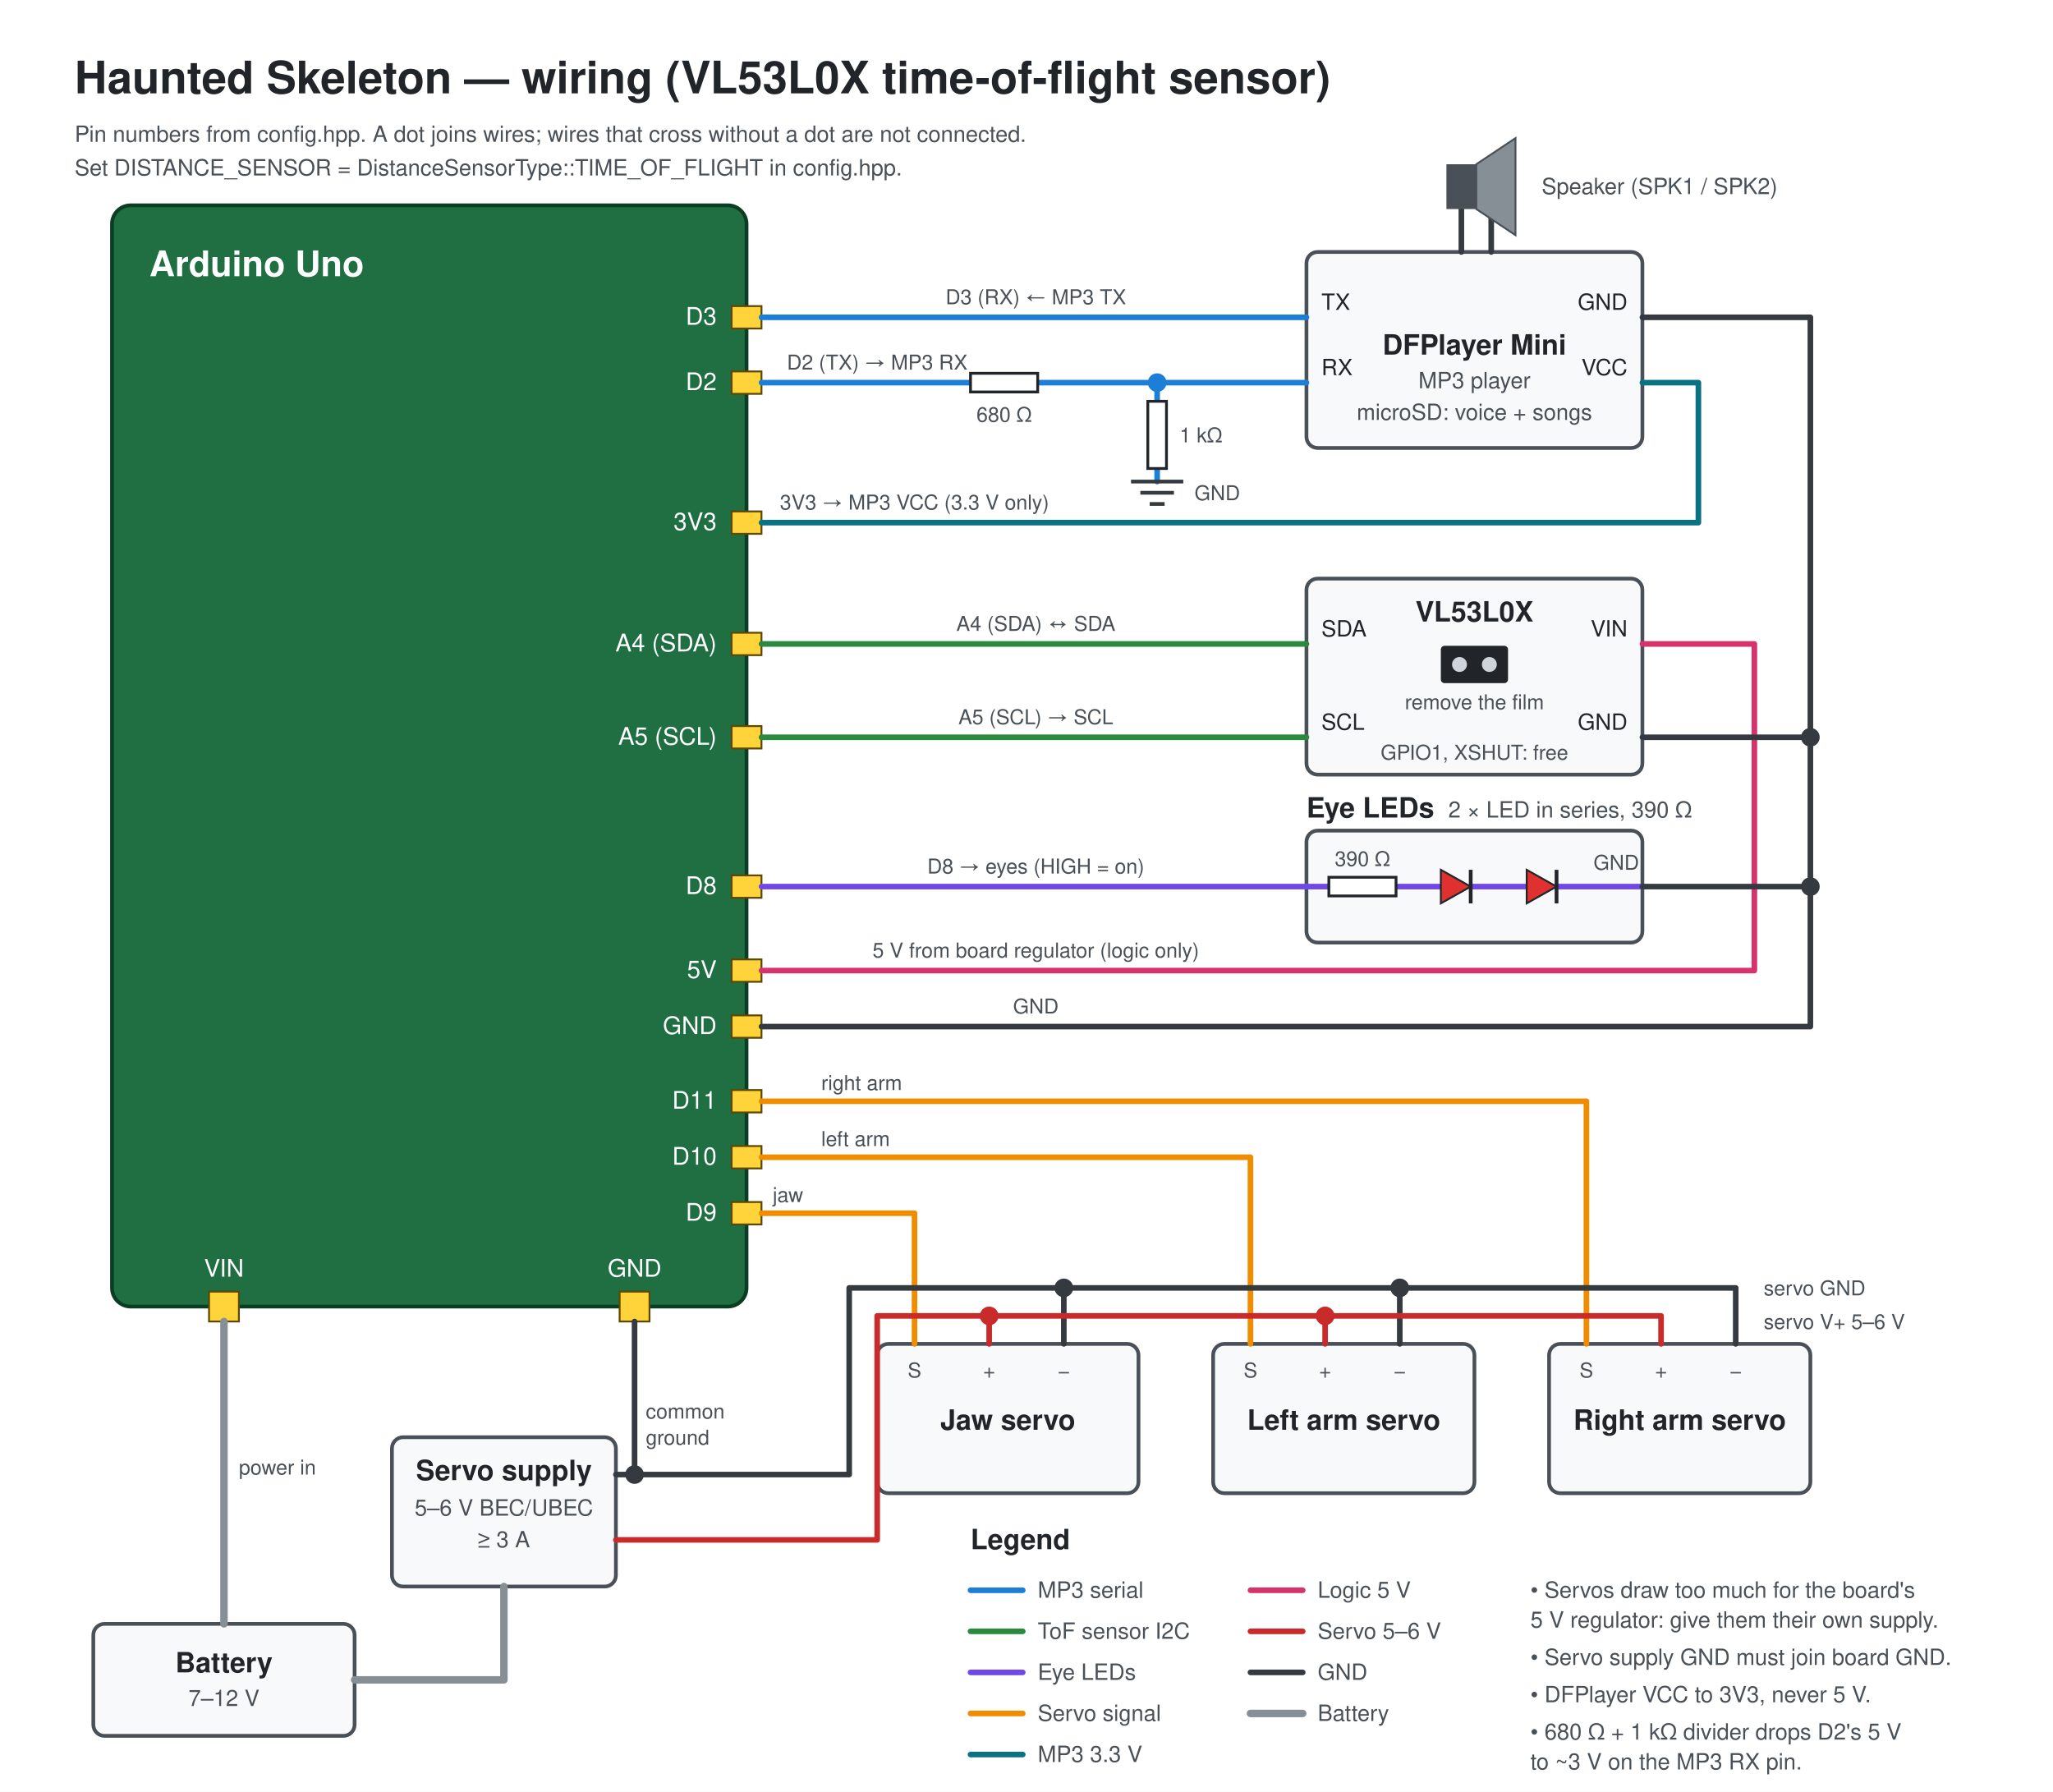
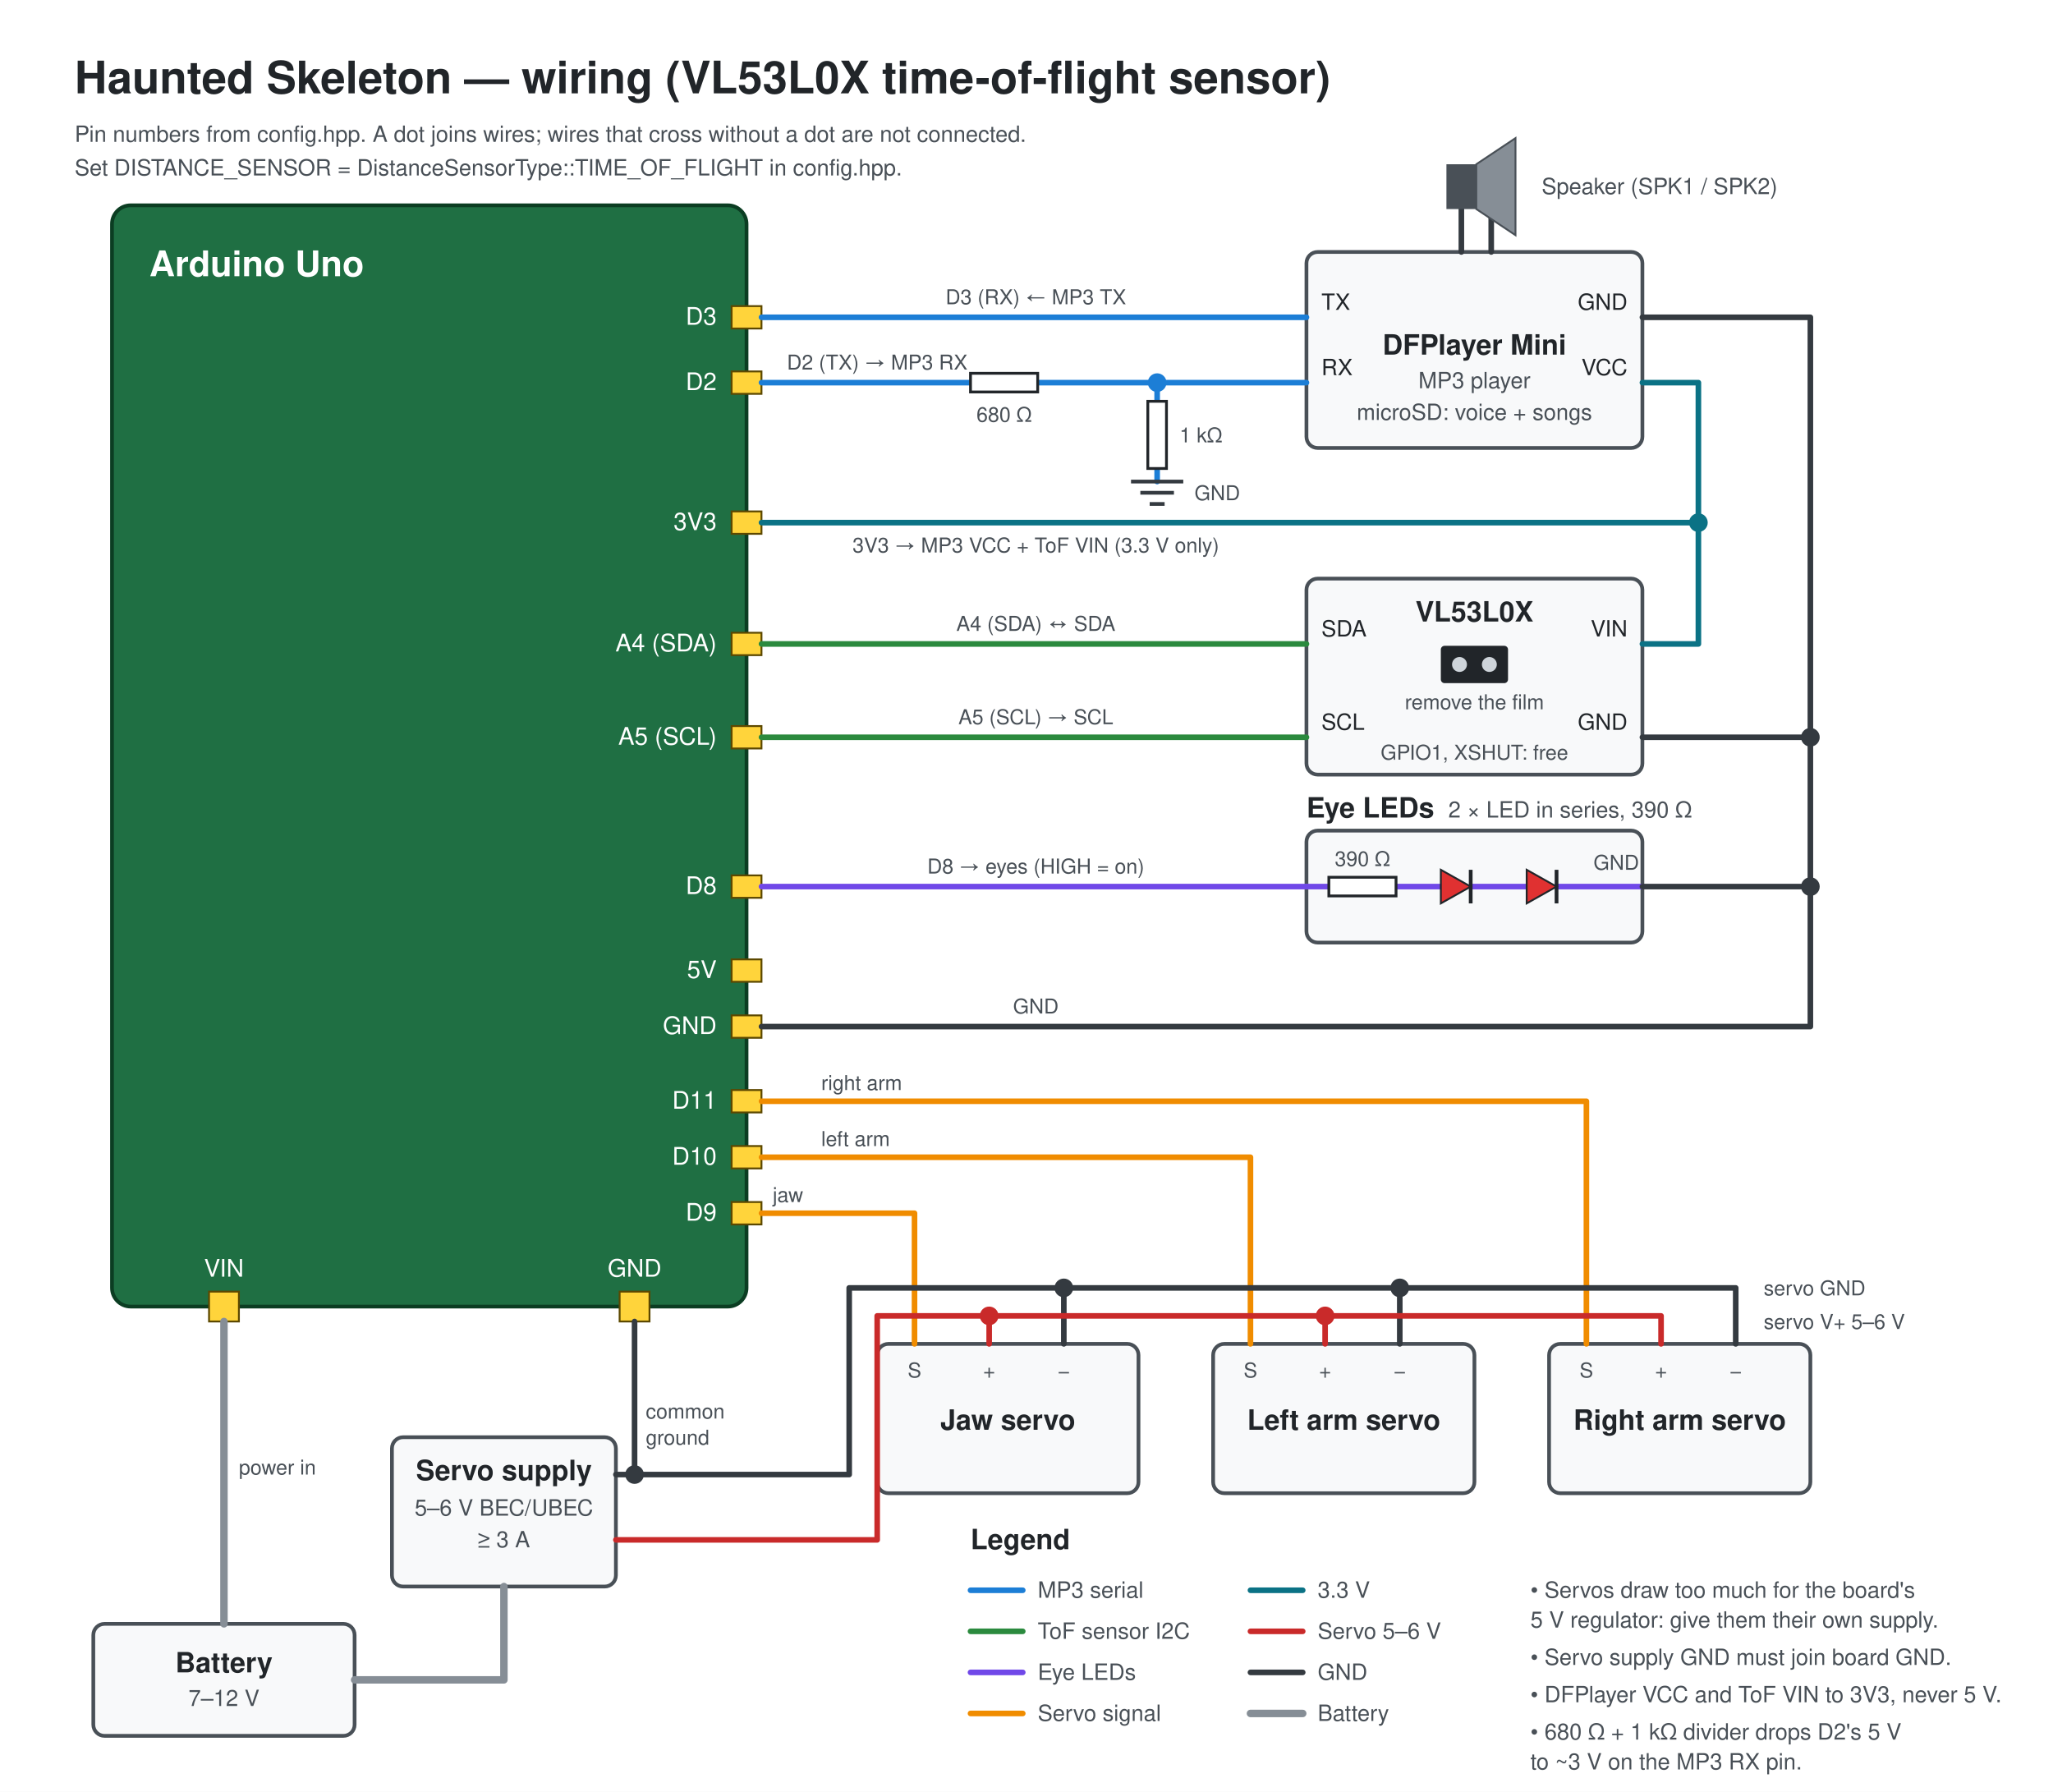
<svg xmlns="http://www.w3.org/2000/svg" viewBox="0 0 1100 960" width="1100" height="960" font-family="Helvetica, Arial, sans-serif">
  <style>
    .w { fill: none; stroke-width: 3; stroke-linejoin: round; stroke-linecap: round; }
    .v5 { stroke: #d6336c; }
    .v3 { stroke: #0b7285; }
    .gnd { stroke: #343a40; }
    .ser { stroke: #1c7ed6; }
    .i2c { stroke: #2b8a3e; }
    .eye { stroke: #7048e8; }
    .srv { stroke: #f08c00; }
    .vs { stroke: #c92a2a; }
    .bat { stroke: #868e96; stroke-width: 4; }
    .box { fill: #f8f9fa; stroke: #495057; stroke-width: 2; }
    .h { font-size: 15px; font-weight: bold; fill: #212529; }
    .t { font-size: 12px; fill: #495057; }
    .p { font-size: 12px; fill: #212529; }
    .wl { font-size: 11px; fill: #495057; }
    .pcb { font-size: 13px; fill: #ffffff; }
    .dot { stroke: none; }
  </style>
  <rect width="1100" height="960" fill="#ffffff" />
  <text x="40" y="50" font-size="24" font-weight="bold" fill="#212529">Haunted Skeleton — wiring (VL53L0X time-of-flight sensor)</text>
  <text x="40" y="76" class="t">Pin numbers from config.hpp. A dot joins wires; wires that cross without a dot are not connected.</text>
  <text x="40" y="94" class="t">Set DISTANCE_SENSOR = DistanceSensorType::TIME_OF_FLIGHT in config.hpp.</text>
  <rect x="60" y="110" width="340" height="590" rx="10" fill="#1f6f43" stroke="#0b3d22" stroke-width="2" />
  <text x="80" y="148" font-size="19" font-weight="bold" fill="#ffffff">Arduino Uno</text>
  <g class="pcb" text-anchor="end">
    <text x="384" y="174">D3</text>
    <text x="384" y="209">D2</text>
    <text x="384" y="284">3V3</text>
    <text x="384" y="349">A4 (SDA)</text>
    <text x="384" y="399">A5 (SCL)</text>
    <text x="384" y="479">D8</text>
    <text x="384" y="524">5V</text>
    <text x="384" y="554">GND</text>
    <text x="384" y="594">D11</text>
    <text x="384" y="624">D10</text>
    <text x="384" y="654">D9</text>
  </g>
  <g fill="#ffd43b" stroke="#5c4800" stroke-width="1">
    <rect x="392" y="164" width="16" height="12" />
    <rect x="392" y="199" width="16" height="12" />
    <rect x="392" y="274" width="16" height="12" />
    <rect x="392" y="339" width="16" height="12" />
    <rect x="392" y="389" width="16" height="12" />
    <rect x="392" y="469" width="16" height="12" />
    <rect x="392" y="514" width="16" height="12" />
    <rect x="392" y="544" width="16" height="12" />
    <rect x="392" y="584" width="16" height="12" />
    <rect x="392" y="614" width="16" height="12" />
    <rect x="392" y="644" width="16" height="12" />
    <rect x="112" y="692" width="16" height="16" />
    <rect x="332" y="692" width="16" height="16" />
  </g>
  <text x="120" y="684" class="pcb" text-anchor="middle">VIN</text>
  <text x="340" y="684" class="pcb" text-anchor="middle">GND</text>
  <rect x="700" y="135" width="180" height="105" rx="6" class="box" />
  <text x="790" y="190" class="h" text-anchor="middle">DFPlayer Mini</text>
  <text x="790" y="208" class="t" text-anchor="middle">MP3 player</text>
  <text x="790" y="225" class="t" text-anchor="middle">microSD: voice + songs</text>
  <text x="708" y="166" class="p">TX</text>
  <text x="708" y="201" class="p">RX</text>
  <text x="872" y="166" class="p" text-anchor="end">GND</text>
  <text x="872" y="201" class="p" text-anchor="end">VCC</text>
  <path d="M783 135 V112 M799 135 V106" class="w gnd" stroke-width="2" />
  <rect x="775" y="88" width="16" height="24" fill="#495057" />
  <path d="M791 88 L812 74 V126 L791 112 Z" fill="#868e96" stroke="#495057" />
  <text x="826" y="104" class="t">Speaker (SPK1 / SPK2)</text>
  <rect x="700" y="310" width="180" height="105" rx="6" class="box" />
  <text x="790" y="333" class="h" text-anchor="middle">VL53L0X</text>
  <rect x="772" y="346" width="36" height="20" rx="2" fill="#212529" />
  <circle cx="782" cy="356" r="4" fill="#ced4da" />
  <circle cx="798" cy="356" r="4" fill="#ced4da" />
  <text x="790" y="380" class="wl" text-anchor="middle">remove the film</text>
  <text x="790" y="407" class="wl" text-anchor="middle">GPIO1, XSHUT: free</text>
  <text x="708" y="341" class="p">SDA</text>
  <text x="708" y="391" class="p">SCL</text>
  <text x="872" y="341" class="p" text-anchor="end">VIN</text>
  <text x="872" y="391" class="p" text-anchor="end">GND</text>
  <text x="700" y="438" class="h">Eye LEDs</text>
  <text x="776" y="438" class="t">2 × LED in series, 390 Ω</text>
  <rect x="700" y="445" width="180" height="60" rx="6" class="box" />
  <path d="M700 475 H712 M748 475 H772 M788 475 H818 M834 475 H880" class="w eye" stroke-width="2" />
  <rect x="712" y="470" width="36" height="10" fill="#ffffff" stroke="#212529" stroke-width="1.5" />
  <text x="730" y="464" class="wl" text-anchor="middle">390 Ω</text>
  <path d="M772 466 L788 475 L772 484 Z M818 466 L834 475 L818 484 Z" fill="#e03131" stroke="#212529" stroke-width="1" />
  <path d="M788 466 V484 M834 466 V484" stroke="#212529" stroke-width="2" />
  <text x="866" y="466" class="wl" text-anchor="middle">GND</text>
  <g>
    <rect x="470" y="720" width="140" height="80" rx="6" class="box" />
    <text x="540" y="766" class="h" text-anchor="middle">Jaw servo</text>
    <rect x="650" y="720" width="140" height="80" rx="6" class="box" />
    <text x="720" y="766" class="h" text-anchor="middle">Left arm servo</text>
    <rect x="830" y="720" width="140" height="80" rx="6" class="box" />
    <text x="900" y="766" class="h" text-anchor="middle">Right arm servo</text>
    <g class="wl" text-anchor="middle">
      <text x="490" y="738">S</text>
      <text x="530" y="738">+</text>
      <text x="570" y="738">−</text>
      <text x="670" y="738">S</text>
      <text x="710" y="738">+</text>
      <text x="750" y="738">−</text>
      <text x="850" y="738">S</text>
      <text x="890" y="738">+</text>
      <text x="930" y="738">−</text>
    </g>
  </g>
  <rect x="210" y="770" width="120" height="80" rx="6" class="box" />
  <text x="270" y="793" class="h" text-anchor="middle">Servo supply</text>
  <text x="270" y="812" class="t" text-anchor="middle">5–6 V BEC/UBEC</text>
  <text x="270" y="829" class="t" text-anchor="middle">≥ 3 A</text>
  <rect x="50" y="870" width="140" height="60" rx="6" class="box" />
  <text x="120" y="896" class="h" text-anchor="middle">Battery</text>
  <text x="120" y="914" class="t" text-anchor="middle">7–12 V</text>
  <path d="M120 870 V708" class="w bat" />
  <path d="M190 900 H270 V850" class="w bat" />
  <text x="128" y="790" class="wl">power in</text>
  <path d="M408 170 H700" class="w ser" />
  <path d="M408 205 H520 M556 205 H700" class="w ser" />
  <rect x="520" y="200" width="36" height="10" fill="#ffffff" stroke="#212529" stroke-width="1.5" />
  <path d="M620 205 V215 M620 251 V258" class="w ser" />
  <rect x="615" y="215" width="10" height="36" fill="#ffffff" stroke="#212529" stroke-width="1.5" />
  <path d="M606 258 H634 M611 264 H629 M616 270 H624" stroke="#343a40" stroke-width="2" />
  <circle cx="620" cy="205" r="5" fill="#1c7ed6" class="dot" />
  <text x="555" y="163" class="wl" text-anchor="middle">D3 (RX) ← MP3 TX</text>
  <text x="470" y="198" class="wl" text-anchor="middle">D2 (TX) → MP3 RX</text>
  <text x="538" y="226" class="wl" text-anchor="middle">680 Ω</text>
  <text x="632" y="237" class="wl">1 kΩ</text>
  <text x="640" y="268" class="wl">GND</text>
  <path d="M408 280 H910 V205 H880" class="w v3" />
-   <text x="490" y="273" class="wl" text-anchor="middle">3V3 → MP3 VCC (3.3 V only)</text>
+   <text x="555" y="296" class="wl" text-anchor="middle">3V3 → MP3 VCC + ToF VIN (3.3 V only)</text>
+   <path d="M910 280 V345 H880" class="w v3" />
+   <circle cx="910" cy="280" r="5" fill="#0b7285" class="dot" />
  <path d="M408 345 H700" class="w i2c" />
  <path d="M408 395 H700" class="w i2c" />
  <text x="555" y="338" class="wl" text-anchor="middle">A4 (SDA) ↔ SDA</text>
  <text x="555" y="388" class="wl" text-anchor="middle">A5 (SCL) → SCL</text>
  <path d="M408 475 H700" class="w eye" />
  <text x="555" y="468" class="wl" text-anchor="middle">D8 → eyes (HIGH = on)</text>
-   <path d="M408 520 H940 V345 H880" class="w v5" />
-   <text x="555" y="513" class="wl" text-anchor="middle">5 V from board regulator (logic only)</text>
  <path d="M408 550 H970 V170 H880" class="w gnd" />
  <path d="M970 395 H880 M970 475 H880" class="w gnd" />
  <circle cx="970" cy="395" r="5" fill="#343a40" class="dot" />
  <circle cx="970" cy="475" r="5" fill="#343a40" class="dot" />
  <text x="555" y="543" class="wl" text-anchor="middle">GND</text>
  <path d="M408 590 H850 V720" class="w srv" />
  <path d="M408 620 H670 V720" class="w srv" />
  <path d="M408 650 H490 V720" class="w srv" />
  <text x="440" y="584" class="wl">right arm</text>
  <text x="440" y="614" class="wl">left arm</text>
  <text x="414" y="644" class="wl">jaw</text>
  <path d="M330 790 H455 V690 H930 V720" class="w gnd" />
  <path d="M570 690 V720 M750 690 V720" class="w gnd" />
  <path d="M340 708 V790" class="w gnd" />
  <circle cx="340" cy="790" r="5" fill="#343a40" class="dot" />
  <circle cx="570" cy="690" r="5" fill="#343a40" class="dot" />
  <circle cx="750" cy="690" r="5" fill="#343a40" class="dot" />
  <text x="945" y="694" class="wl">servo GND</text>
  <text x="346" y="760" class="wl">common</text>
  <text x="346" y="774" class="wl">ground</text>
  <path d="M330 825 H470 V705 H890 V720" class="w vs" />
  <path d="M530 705 V720 M710 705 V720" class="w vs" />
  <circle cx="530" cy="705" r="5" fill="#c92a2a" class="dot" />
  <circle cx="710" cy="705" r="5" fill="#c92a2a" class="dot" />
  <text x="945" y="712" class="wl">servo V+ 5–6 V</text>
  <g transform="translate(520 830)">
    <text x="0" y="0" class="h">Legend</text>
    <g class="t">
      <line x1="0" y1="22" x2="28" y2="22" class="w ser" />
      <text x="36" y="26">MP3 serial</text>
      <line x1="0" y1="44" x2="28" y2="44" class="w i2c" />
      <text x="36" y="48">ToF sensor I2C</text>
      <line x1="0" y1="66" x2="28" y2="66" class="w eye" />
      <text x="36" y="70">Eye LEDs</text>
      <line x1="0" y1="88" x2="28" y2="88" class="w srv" />
      <text x="36" y="92">Servo signal</text>
-       <line x1="150" y1="22" x2="178" y2="22" class="w v5" />
-       <text x="186" y="26">Logic 5 V</text>
-       <line x1="0" y1="110" x2="28" y2="110" class="w v3" />
-       <text x="36" y="114">MP3 3.3 V</text>
+       <line x1="150" y1="22" x2="178" y2="22" class="w v3" />
+       <text x="186" y="26">3.3 V</text>
      <line x1="150" y1="44" x2="178" y2="44" class="w vs" />
      <text x="186" y="48">Servo 5–6 V</text>
      <line x1="150" y1="66" x2="178" y2="66" class="w gnd" />
      <text x="186" y="70">GND</text>
      <line x1="150" y1="88" x2="178" y2="88" class="w bat" />
      <text x="186" y="92">Battery</text>
      <text x="300" y="26">• Servos draw too much for the board's</text>
      <text x="300" y="42">  5 V regulator: give them their own supply.</text>
      <text x="300" y="62">• Servo supply GND must join board GND.</text>
-       <text x="300" y="82">• DFPlayer VCC to 3V3, never 5 V.</text>
+       <text x="300" y="82">• DFPlayer VCC and ToF VIN to 3V3, never 5 V.</text>
      <text x="300" y="102">• 680 Ω + 1 kΩ divider drops D2's 5 V</text>
      <text x="300" y="118">  to ~3 V on the MP3 RX pin.</text>
    </g>
  </g>
</svg>
